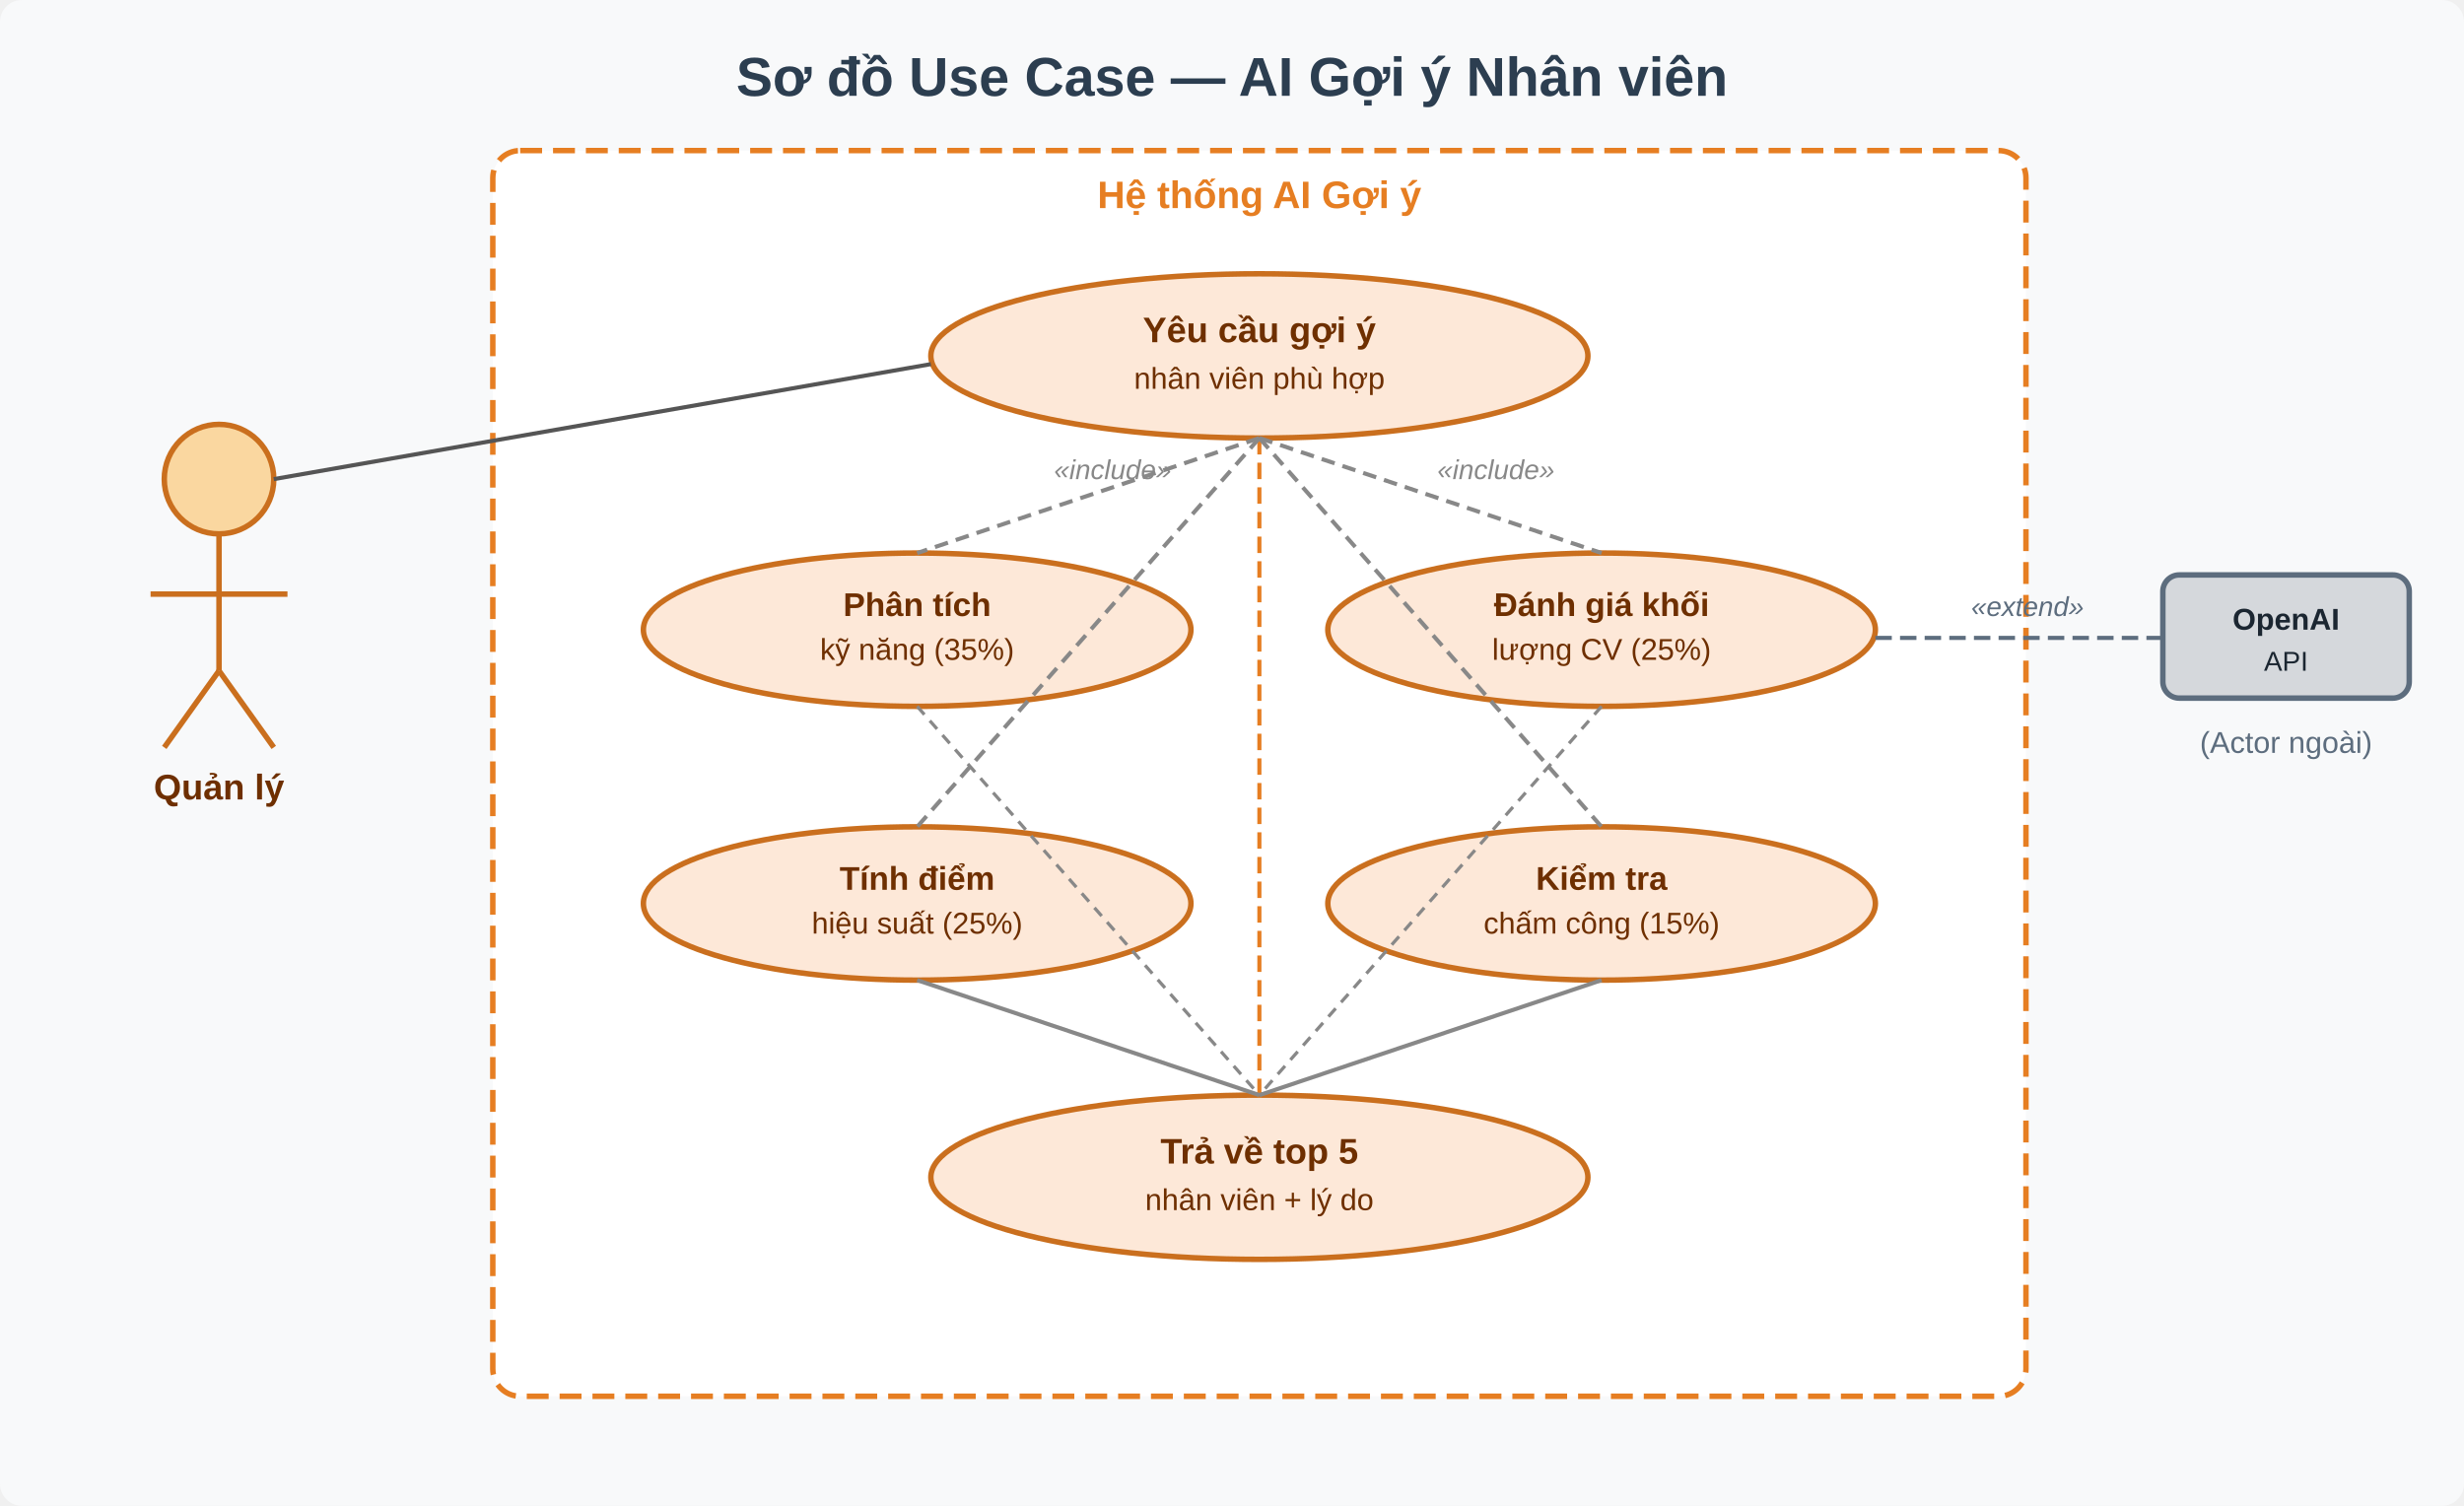
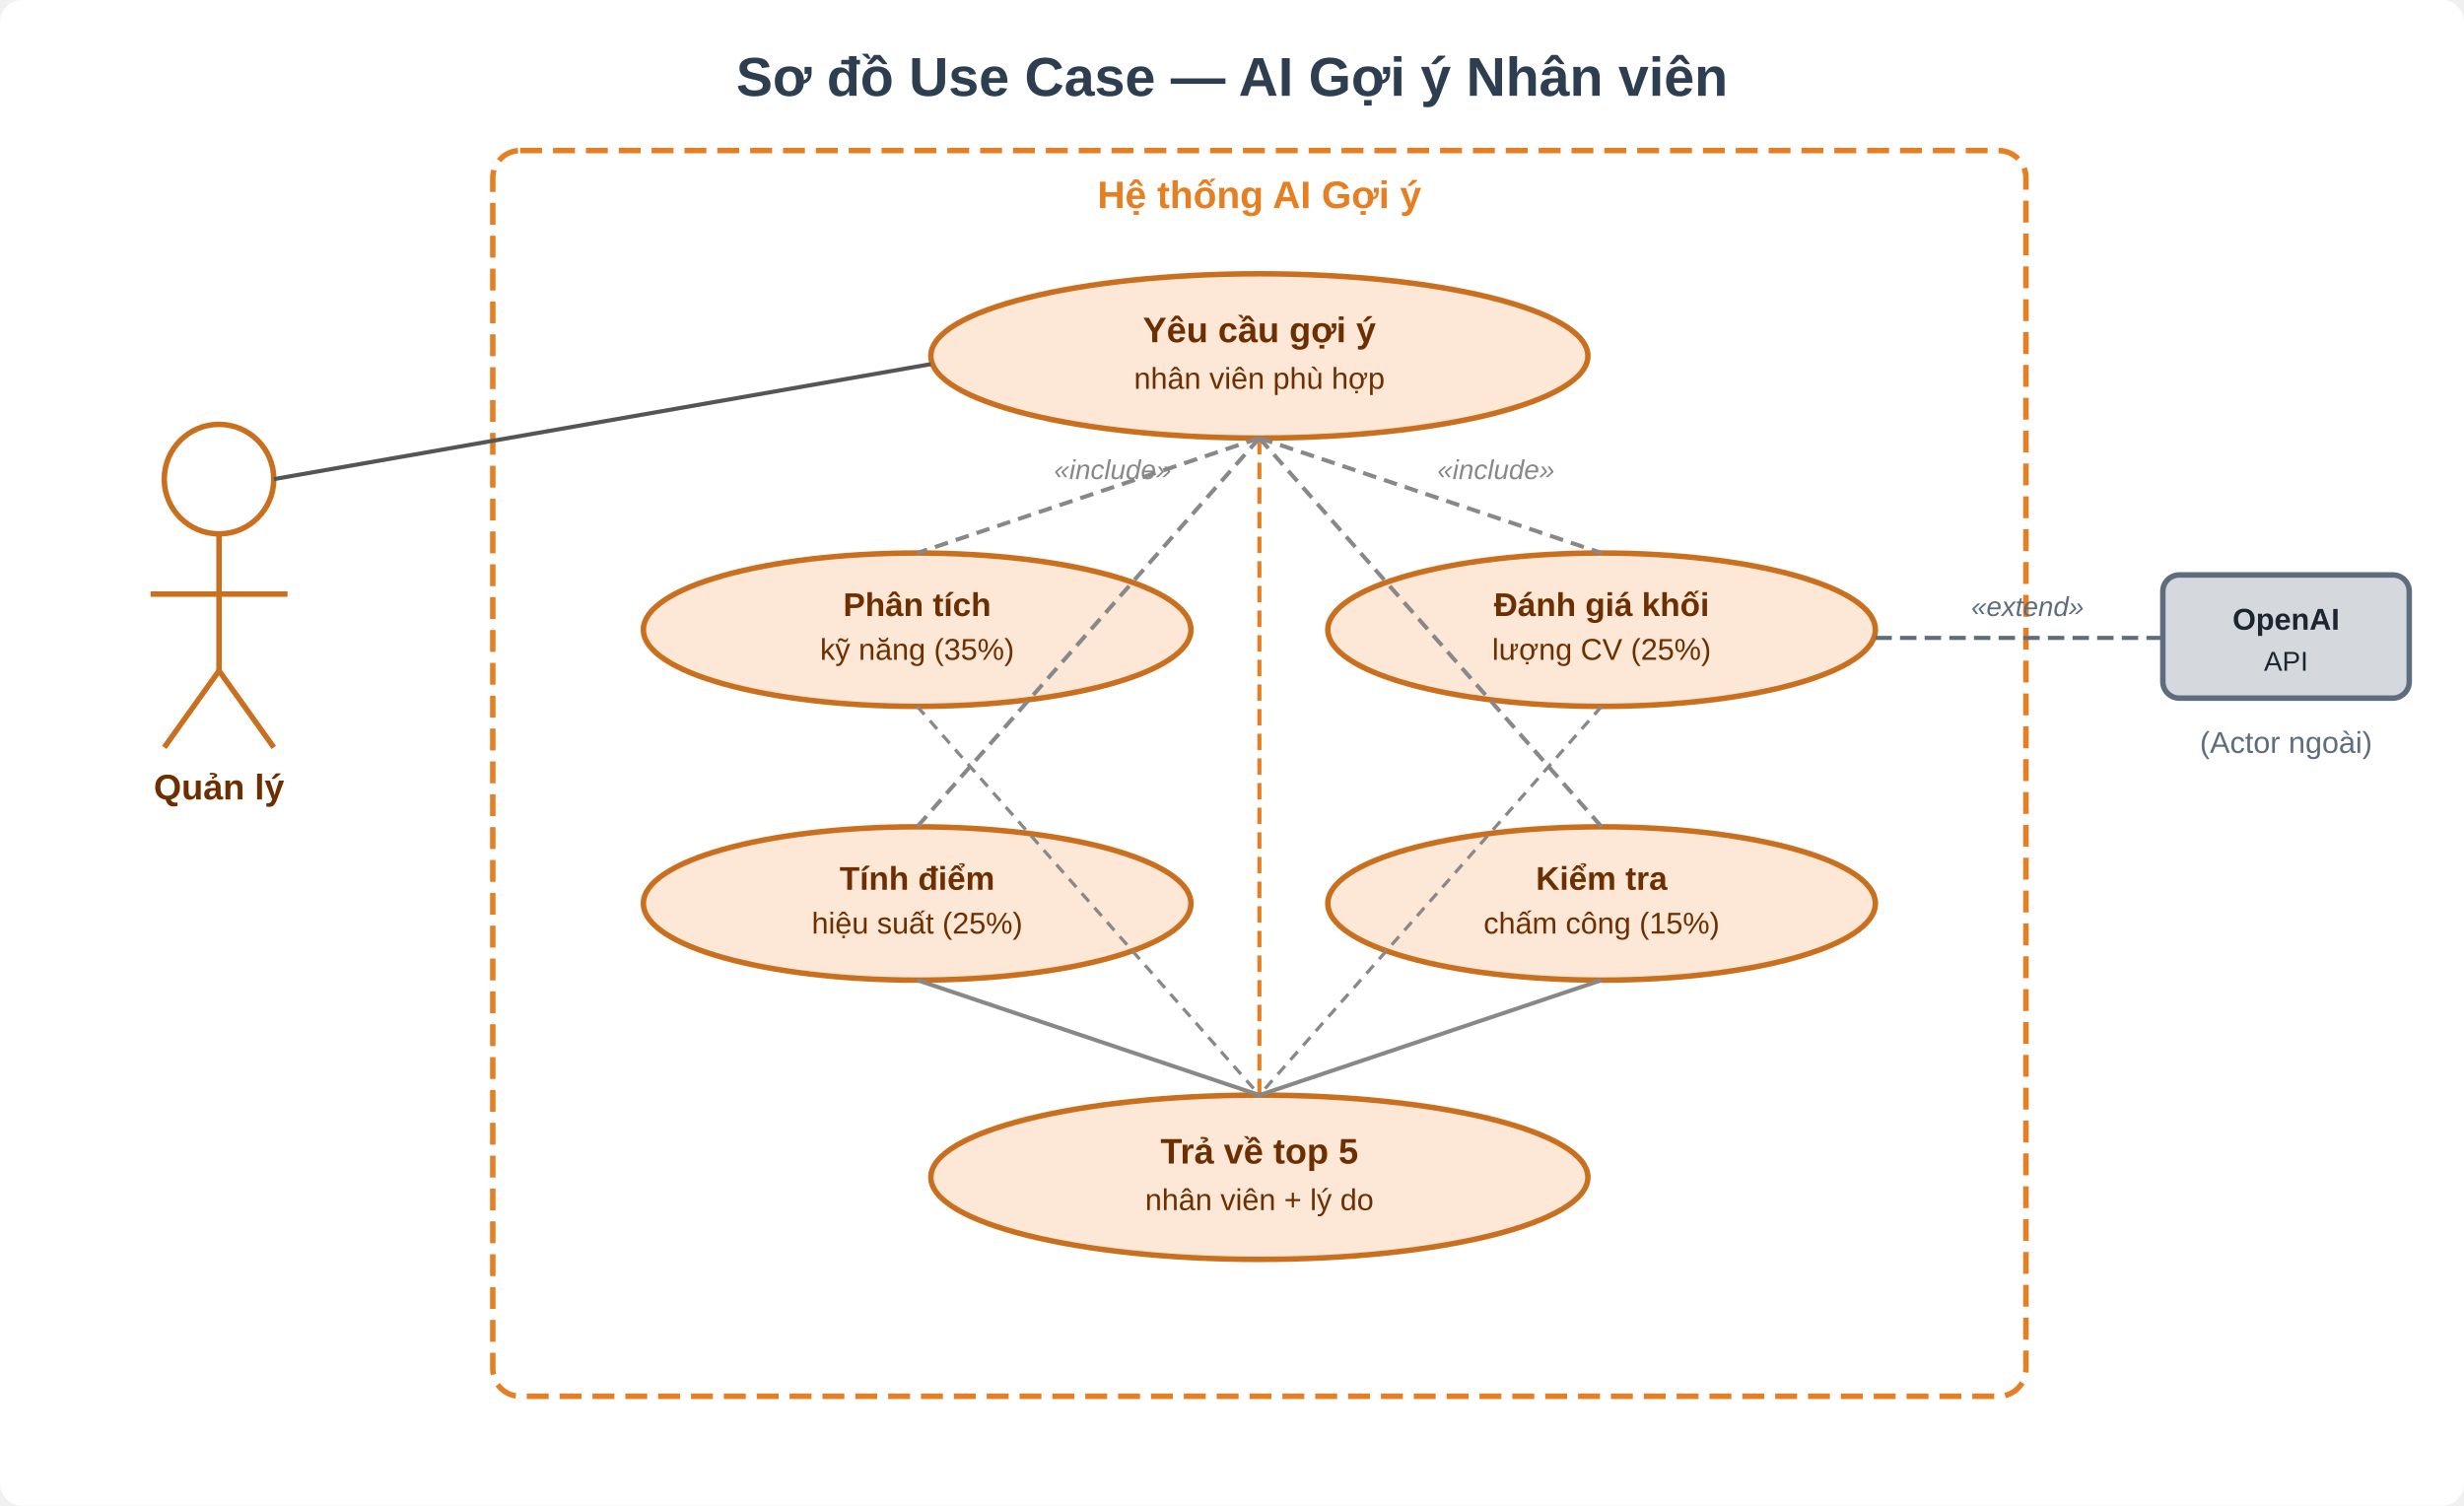
<svg xmlns="http://www.w3.org/2000/svg" width="900" height="550" viewBox="0 0 900 550" font-family="Arial, sans-serif">
-   <rect width="900" height="550" fill="#f8f9fa" rx="8" />
+   <rect width="900" height="550" fill="white" rx="8" />
  <text x="450" y="35" text-anchor="middle" font-size="20" font-weight="bold" fill="#2c3e50">Sơ đồ Use Case — AI Gợi ý Nhân viên</text>
  <rect x="180" y="55" width="560" height="455" fill="white" stroke="#e67e22" stroke-width="2" rx="10" stroke-dasharray="8,4" />
  <text x="460" y="76" text-anchor="middle" font-size="14" font-weight="bold" fill="#e67e22">Hệ thống AI Gợi ý</text>
  <ellipse cx="460" cy="130" rx="120" ry="30" fill="#fde8d8" stroke="#ca6f1e" stroke-width="2" />
  <text x="460" y="125" text-anchor="middle" font-size="13" fill="#6e2f00" font-weight="bold">Yêu cầu gợi ý</text>
  <text x="460" y="142" text-anchor="middle" font-size="11" fill="#6e2f00">nhân viên phù hợp</text>
  <ellipse cx="335" cy="230" rx="100" ry="28" fill="#fde8d8" stroke="#ca6f1e" stroke-width="2" />
  <text x="335" y="225" text-anchor="middle" font-size="12" fill="#6e2f00" font-weight="bold">Phân tích</text>
  <text x="335" y="241" text-anchor="middle" font-size="11" fill="#6e2f00">kỹ năng (35%)</text>
  <ellipse cx="585" cy="230" rx="100" ry="28" fill="#fde8d8" stroke="#ca6f1e" stroke-width="2" />
  <text x="585" y="225" text-anchor="middle" font-size="12" fill="#6e2f00" font-weight="bold">Đánh giá khối</text>
  <text x="585" y="241" text-anchor="middle" font-size="11" fill="#6e2f00">lượng CV (25%)</text>
  <ellipse cx="335" cy="330" rx="100" ry="28" fill="#fde8d8" stroke="#ca6f1e" stroke-width="2" />
  <text x="335" y="325" text-anchor="middle" font-size="12" fill="#6e2f00" font-weight="bold">Tính điểm</text>
  <text x="335" y="341" text-anchor="middle" font-size="11" fill="#6e2f00">hiệu suất (25%)</text>
  <ellipse cx="585" cy="330" rx="100" ry="28" fill="#fde8d8" stroke="#ca6f1e" stroke-width="2" />
  <text x="585" y="325" text-anchor="middle" font-size="12" fill="#6e2f00" font-weight="bold">Kiểm tra</text>
  <text x="585" y="341" text-anchor="middle" font-size="11" fill="#6e2f00">chấm công (15%)</text>
  <ellipse cx="460" cy="430" rx="120" ry="30" fill="#fde8d8" stroke="#ca6f1e" stroke-width="2" />
  <text x="460" y="425" text-anchor="middle" font-size="13" fill="#6e2f00" font-weight="bold">Trả về top 5</text>
  <text x="460" y="442" text-anchor="middle" font-size="11" fill="#6e2f00">nhân viên + lý do</text>
-   <circle cx="80" cy="175" r="20" fill="#fad7a0" stroke="#ca6f1e" stroke-width="2" />
+   <circle cx="80" cy="175" r="20" fill="white" stroke="#ca6f1e" stroke-width="2" />
  <line x1="80" y1="195" x2="80" y2="245" stroke="#ca6f1e" stroke-width="2" />
  <line x1="55" y1="217" x2="105" y2="217" stroke="#ca6f1e" stroke-width="2" />
  <line x1="80" y1="245" x2="60" y2="273" stroke="#ca6f1e" stroke-width="2" />
  <line x1="80" y1="245" x2="100" y2="273" stroke="#ca6f1e" stroke-width="2" />
  <text x="80" y="292" text-anchor="middle" font-size="13" fill="#6e2f00" font-weight="bold">Quản lý</text>
  <rect x="790" y="210" width="90" height="45" fill="#d5d8dc" stroke="#5d6d7e" stroke-width="2" rx="6" />
  <text x="835" y="230" text-anchor="middle" font-size="11" fill="#1b2631" font-weight="bold">OpenAI</text>
  <text x="835" y="245" text-anchor="middle" font-size="10" fill="#1b2631">API</text>
  <text x="835" y="275" text-anchor="middle" font-size="11" fill="#5d6d7e">(Actor ngoài)</text>
  <line x1="100" y1="175" x2="340" y2="133" stroke="#555" stroke-width="1.5" />
  <line x1="460" y1="160" x2="460" y2="400" stroke="#e67e22" stroke-width="1.5" stroke-dasharray="6,3" />
  <line x1="460" y1="160" x2="335" y2="202" stroke="#888" stroke-width="1.5" stroke-dasharray="5,3" />
  <text x="385" y="175" font-size="10" fill="#888" font-style="italic">«include»</text>
  <line x1="460" y1="160" x2="585" y2="202" stroke="#888" stroke-width="1.5" stroke-dasharray="5,3" />
  <text x="525" y="175" font-size="10" fill="#888" font-style="italic">«include»</text>
  <line x1="460" y1="160" x2="335" y2="302" stroke="#888" stroke-width="1.5" stroke-dasharray="5,3" />
  <line x1="460" y1="160" x2="585" y2="302" stroke="#888" stroke-width="1.5" stroke-dasharray="5,3" />
  <line x1="335" y1="358" x2="460" y2="400" stroke="#888" stroke-width="1.5" />
  <line x1="585" y1="358" x2="460" y2="400" stroke="#888" stroke-width="1.5" />
  <line x1="335" y1="258" x2="460" y2="400" stroke="#888" stroke-width="1.2" stroke-dasharray="4,3" />
  <line x1="585" y1="258" x2="460" y2="400" stroke="#888" stroke-width="1.2" stroke-dasharray="4,3" />
  <line x1="790" y1="233" x2="685" y2="233" stroke="#5d6d7e" stroke-width="1.5" stroke-dasharray="6,3" />
  <text x="720" y="225" font-size="10" fill="#5d6d7e" font-style="italic">«extend»</text>
</svg>
